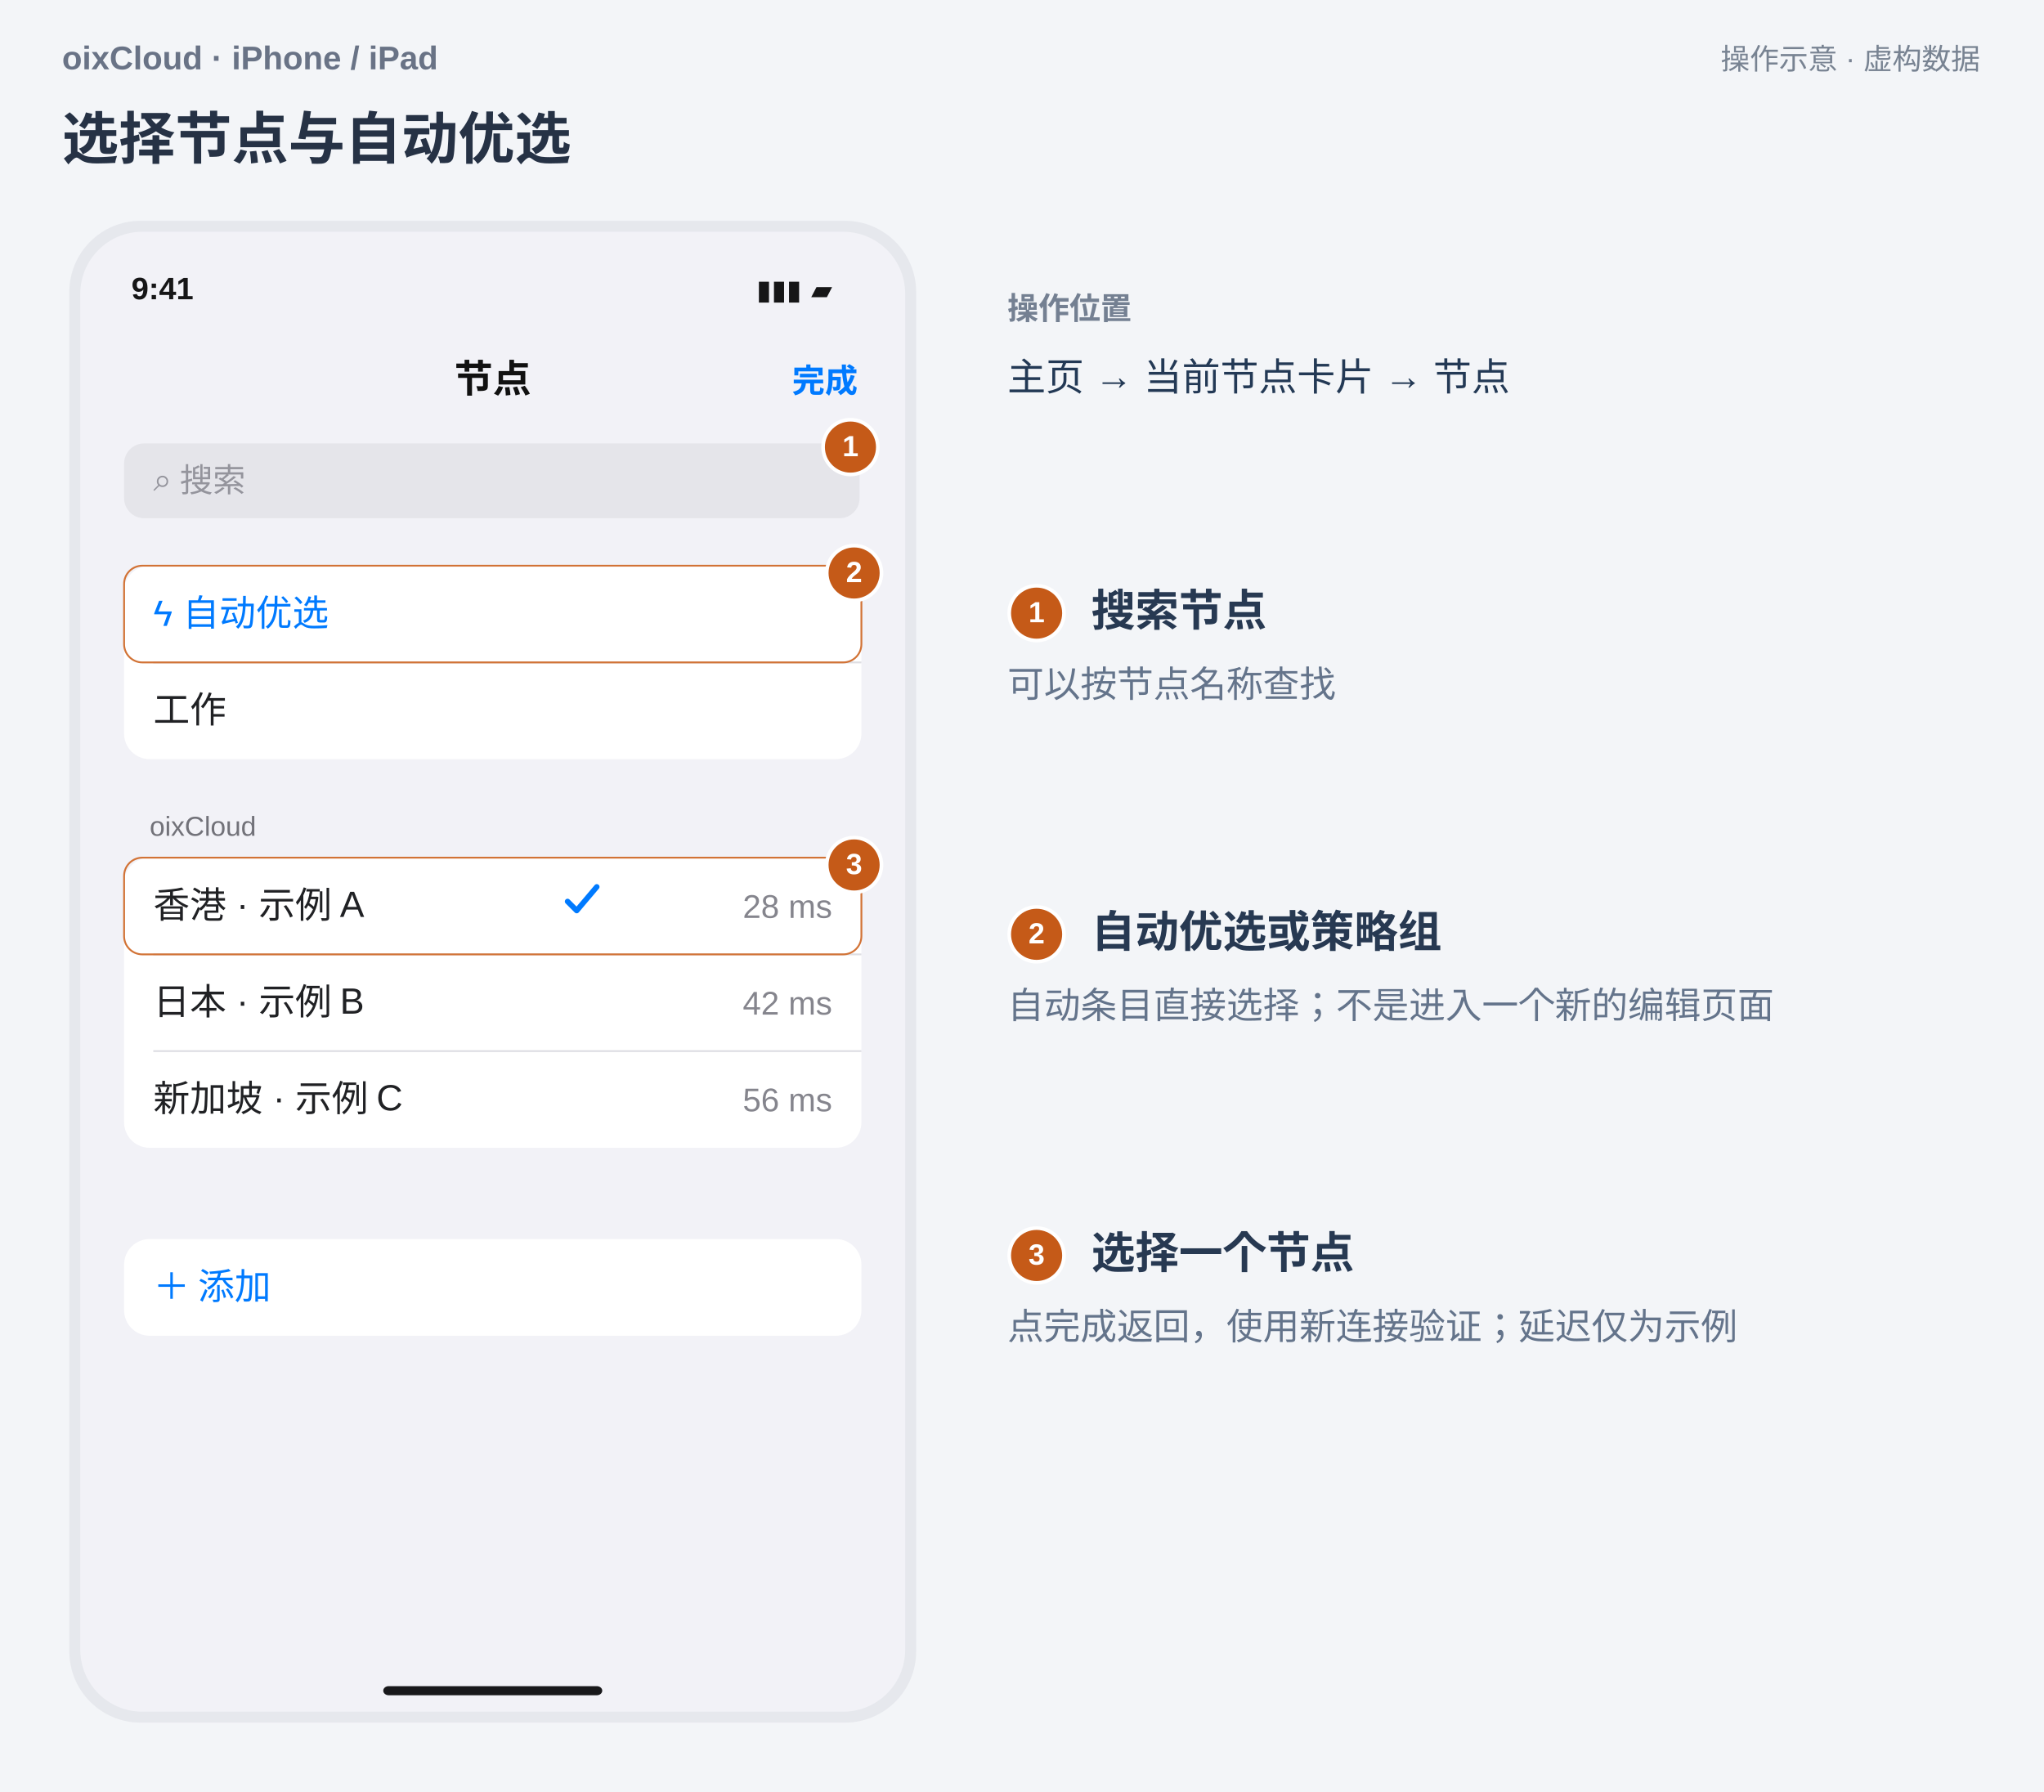
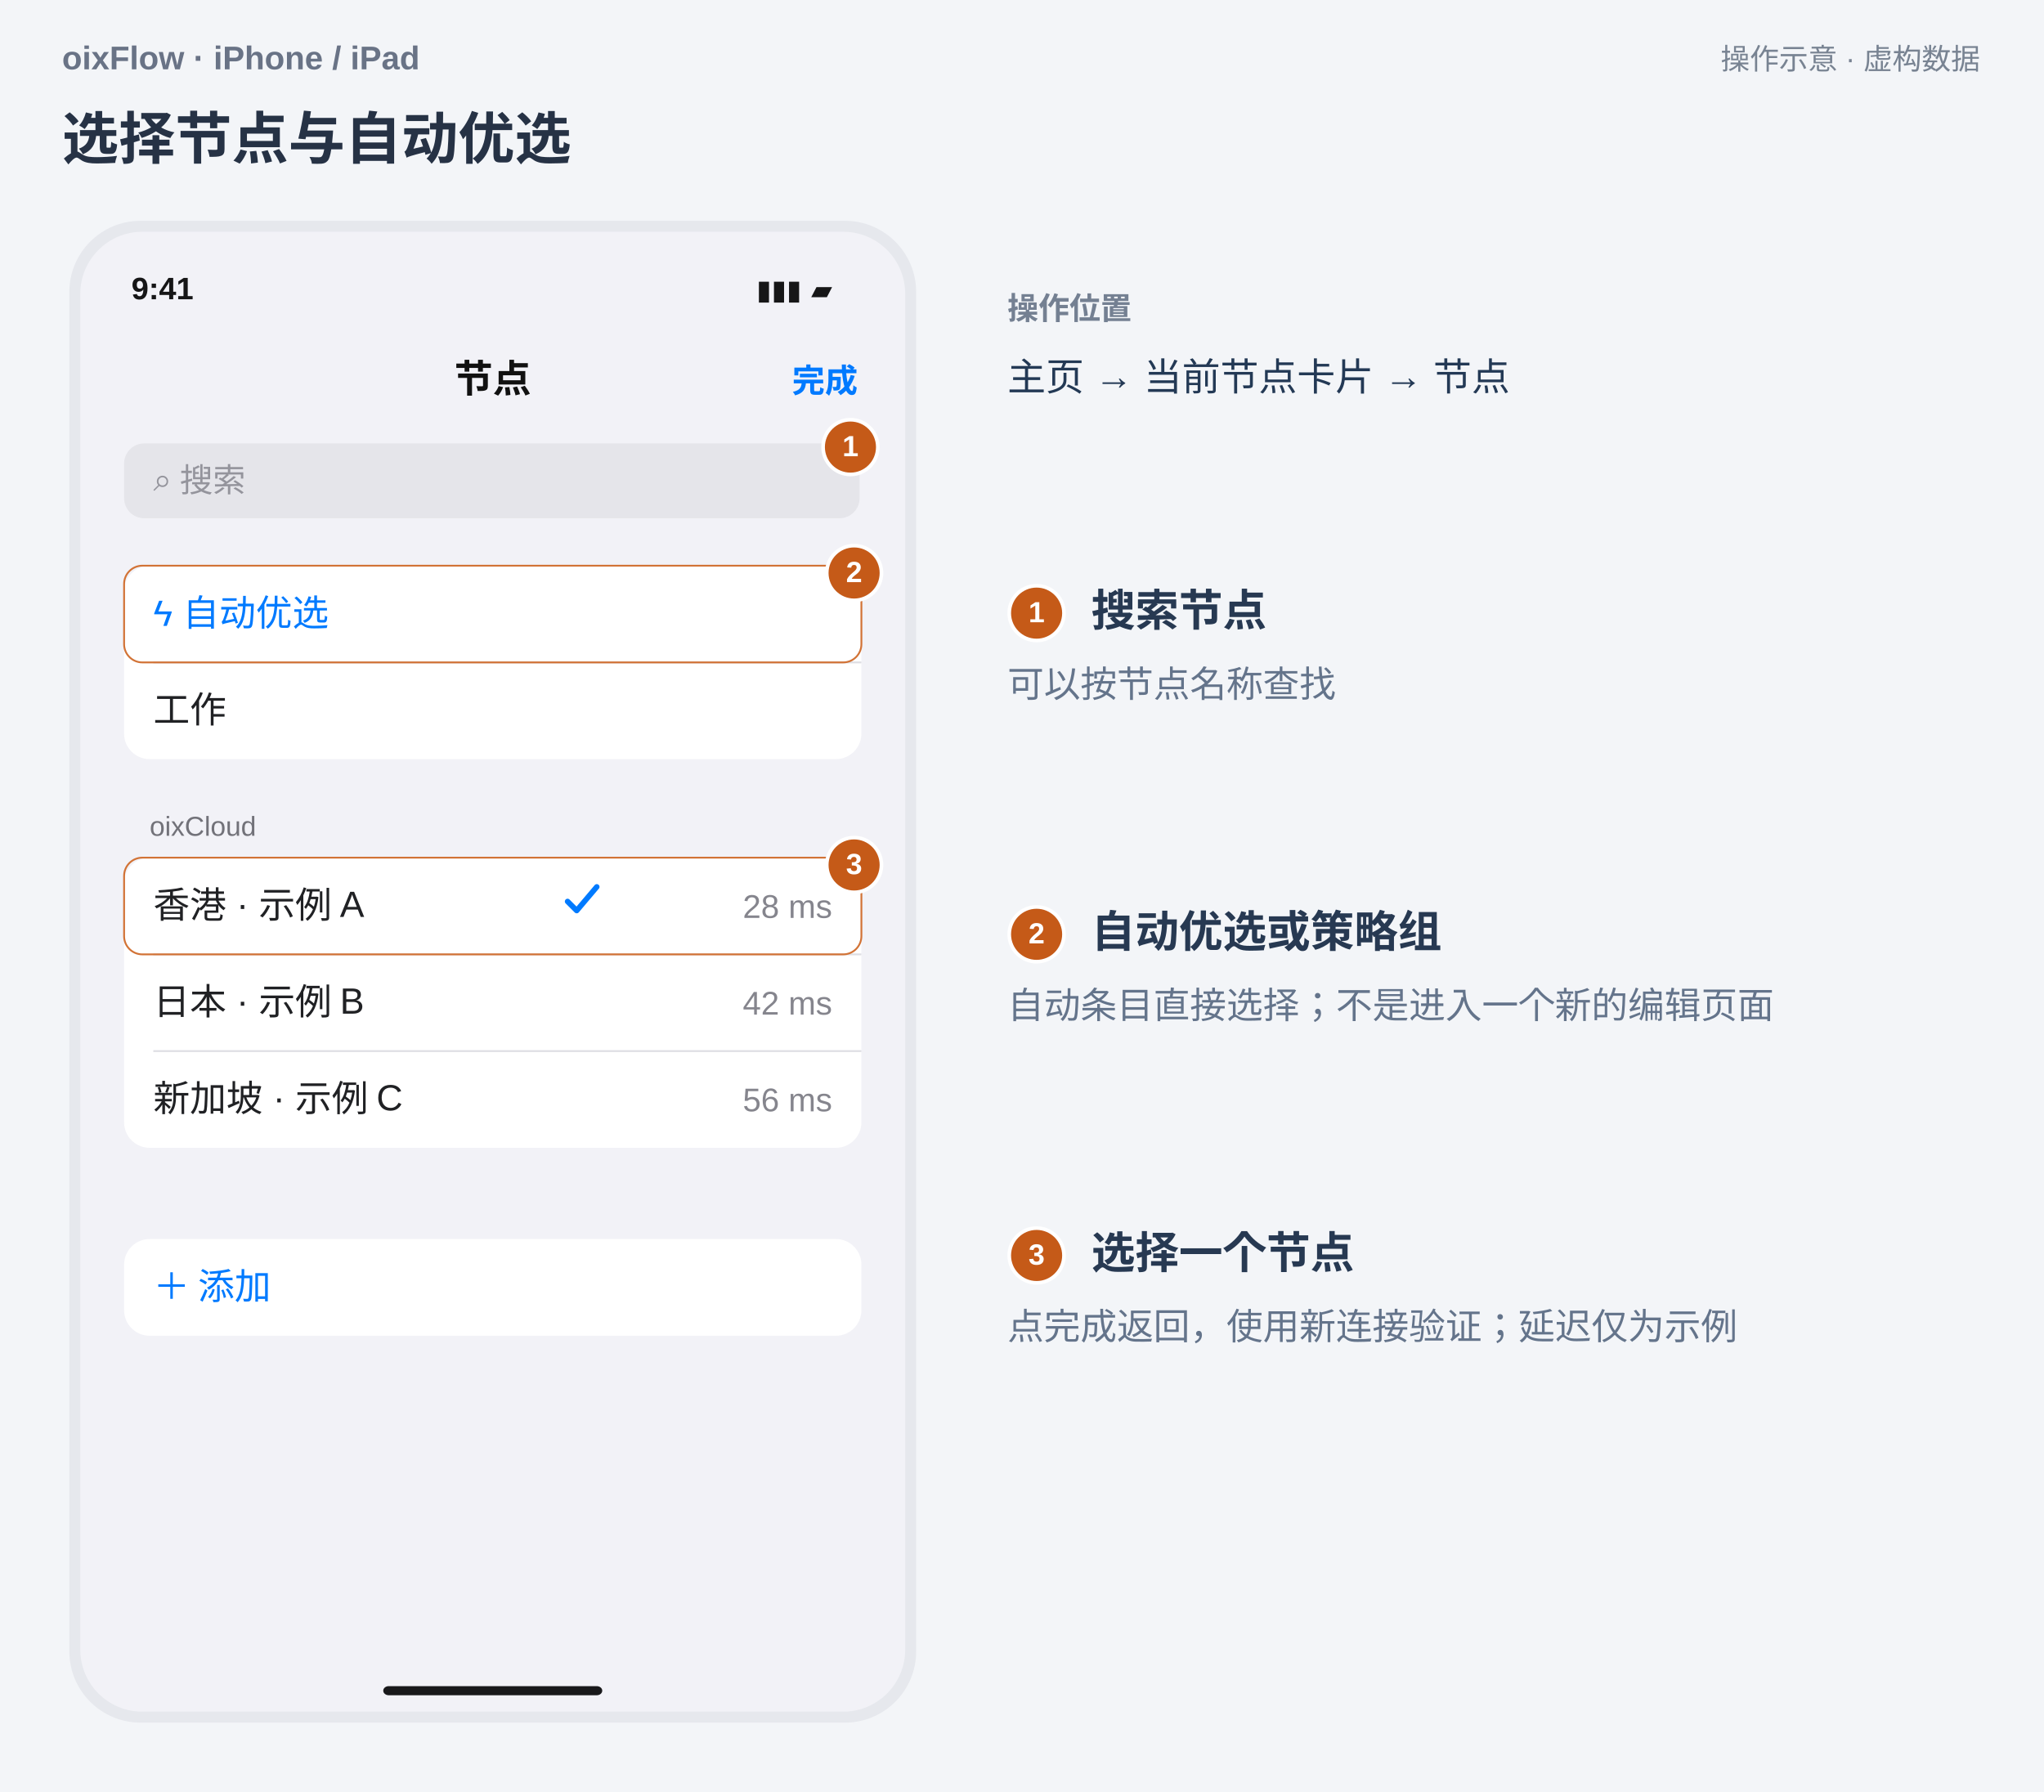
<svg xmlns="http://www.w3.org/2000/svg" width="1120" height="982" viewBox="0 0 1120 982" role="img" aria-labelledby="title desc">
  <g font-family="-apple-system,BlinkMacSystemFont,'PingFang SC','Segoe UI',Arial,sans-serif">
    <rect x="0" y="0" width="1120" height="982" rx="0" fill="#f3f5f8" stroke="none" />
-     <text x="34" y="38" font-size="18" fill="#697386" font-weight="600" text-anchor="start">oixCloud · iPhone / iPad</text>
+     <text x="34" y="38" font-size="18" fill="#697386" font-weight="600" text-anchor="start">oixFlow · iPhone / iPad</text>
    <text x="1085" y="38" font-size="16" fill="#788392" font-weight="500" text-anchor="end">操作示意 · 虚构数据</text>
    <text x="34" y="87" font-size="31" fill="#263245" font-weight="700" text-anchor="start">选择节点与自动优选</text>
    <rect x="38" y="121" width="464" height="823" rx="39" fill="#e6e8ed" stroke="none" />
    <rect x="44" y="127" width="452" height="811" rx="34" fill="#f2f2f7" stroke="none" />
    <text x="72" y="164" font-size="17" fill="#161617" font-weight="650" text-anchor="start">9:41</text>
    <text x="456" y="164" font-size="15" fill="#161617" font-weight="600" text-anchor="end">▮▮▮  ▰</text>
    <text x="270" y="215" font-size="21" fill="#111" font-weight="600" text-anchor="middle">节点</text>
    <text x="470" y="215" font-size="18" fill="#007aff" font-weight="600" text-anchor="end">完成</text>
    <rect x="210" y="924" width="120" height="5" rx="3" fill="#19191b" stroke="none" />
    <rect x="68" y="243" width="403" height="41" rx="11" fill="#e5e5ea" stroke="none" />
    <text x="84" y="269" font-size="18" fill="#94949c" font-weight="400" text-anchor="start">⌕  搜索</text>
    <circle cx="466" cy="245" r="15" fill="#c55a18" stroke="#fff" stroke-width="2" />
    <text x="466" y="250" font-size="16" fill="#fff" font-weight="700" text-anchor="middle">1</text>
    <rect x="68" y="310" width="404" height="106" rx="14" fill="#fff" stroke="none" />
    <text x="84" y="343" font-size="20" fill="#007aff" font-weight="400" text-anchor="start">ϟ  自动优选</text>
    <path d="M84 363H472" stroke="#dedee3" stroke-width="1" />
    <rect x="68" y="310" width="404" height="53" rx="10" fill="none" stroke="#d27336" />
    <circle cx="468" cy="314" r="15" fill="#c55a18" stroke="#fff" stroke-width="2" />
    <text x="468" y="319" font-size="16" fill="#fff" font-weight="700" text-anchor="middle">2</text>
    <text x="84" y="396" font-size="20" fill="#202124" font-weight="400" text-anchor="start">工作</text>
    <text x="82" y="458" font-size="15" fill="#727279" font-weight="400" text-anchor="start">oixCloud</text>
    <rect x="68" y="470" width="404" height="159" rx="14" fill="#fff" stroke="none" />
    <text x="84" y="503" font-size="20" fill="#202124" font-weight="400" text-anchor="start">香港 · 示例 A</text>
    <text x="456" y="503" font-size="18" fill="#85858d" font-weight="400" text-anchor="end">28 ms</text>
    <path d="M84 523H472" stroke="#dedee3" stroke-width="1" />
    <rect x="68" y="470" width="404" height="53" rx="10" fill="none" stroke="#d27336" />
    <circle cx="468" cy="474" r="15" fill="#c55a18" stroke="#fff" stroke-width="2" />
    <text x="468" y="479" font-size="16" fill="#fff" font-weight="700" text-anchor="middle">3</text>
    <text x="84" y="556" font-size="20" fill="#202124" font-weight="400" text-anchor="start">日本 · 示例 B</text>
    <text x="456" y="556" font-size="18" fill="#85858d" font-weight="400" text-anchor="end">42 ms</text>
    <path d="M84 576H472" stroke="#dedee3" stroke-width="1" />
    <text x="84" y="609" font-size="20" fill="#202124" font-weight="400" text-anchor="start">新加坡 · 示例 C</text>
    <text x="456" y="609" font-size="18" fill="#85858d" font-weight="400" text-anchor="end">56 ms</text>
    <path d="M311 494l5 5 11-13" fill="none" stroke="#007aff" stroke-width="3" stroke-linecap="round" stroke-linejoin="round" />
    <rect x="68" y="679" width="404" height="53" rx="14" fill="#fff" stroke="none" />
    <text x="84" y="712" font-size="20" fill="#007aff" font-weight="400" text-anchor="start">＋ 添加</text>
    <text x="552" y="175" font-size="17" fill="#748092" font-weight="600" text-anchor="start">操作位置</text>
    <text x="552" y="214" font-size="21" fill="#233955" font-weight="400" text-anchor="start">主页 → 当前节点卡片 → 节点</text>
    <circle cx="568" cy="336" r="15" fill="#c55a18" stroke="#fff" stroke-width="2" />
    <text x="568" y="341" font-size="16" fill="#fff" font-weight="700" text-anchor="middle">1</text>
    <text x="598" y="343" font-size="24" fill="#273952" font-weight="600" text-anchor="start">搜索节点</text>
    <text x="552" y="382" font-size="20" fill="#64748b" font-weight="400" text-anchor="start">可以按节点名称查找</text>
    <circle cx="568" cy="512" r="15" fill="#c55a18" stroke="#fff" stroke-width="2" />
    <text x="568" y="517" font-size="16" fill="#fff" font-weight="700" text-anchor="middle">2</text>
    <text x="598" y="519" font-size="24" fill="#273952" font-weight="600" text-anchor="start">自动优选或策略组</text>
    <text x="552" y="558" font-size="20" fill="#64748b" font-weight="400" text-anchor="start">自动条目直接选择；不是进入一个新的编辑页面</text>
    <circle cx="568" cy="688" r="15" fill="#c55a18" stroke="#fff" stroke-width="2" />
    <text x="568" y="693" font-size="16" fill="#fff" font-weight="700" text-anchor="middle">3</text>
    <text x="598" y="695" font-size="24" fill="#273952" font-weight="600" text-anchor="start">选择一个节点</text>
    <text x="552" y="734" font-size="20" fill="#64748b" font-weight="400" text-anchor="start">点完成返回，使用新连接验证；延迟仅为示例</text>
  </g>
</svg>
